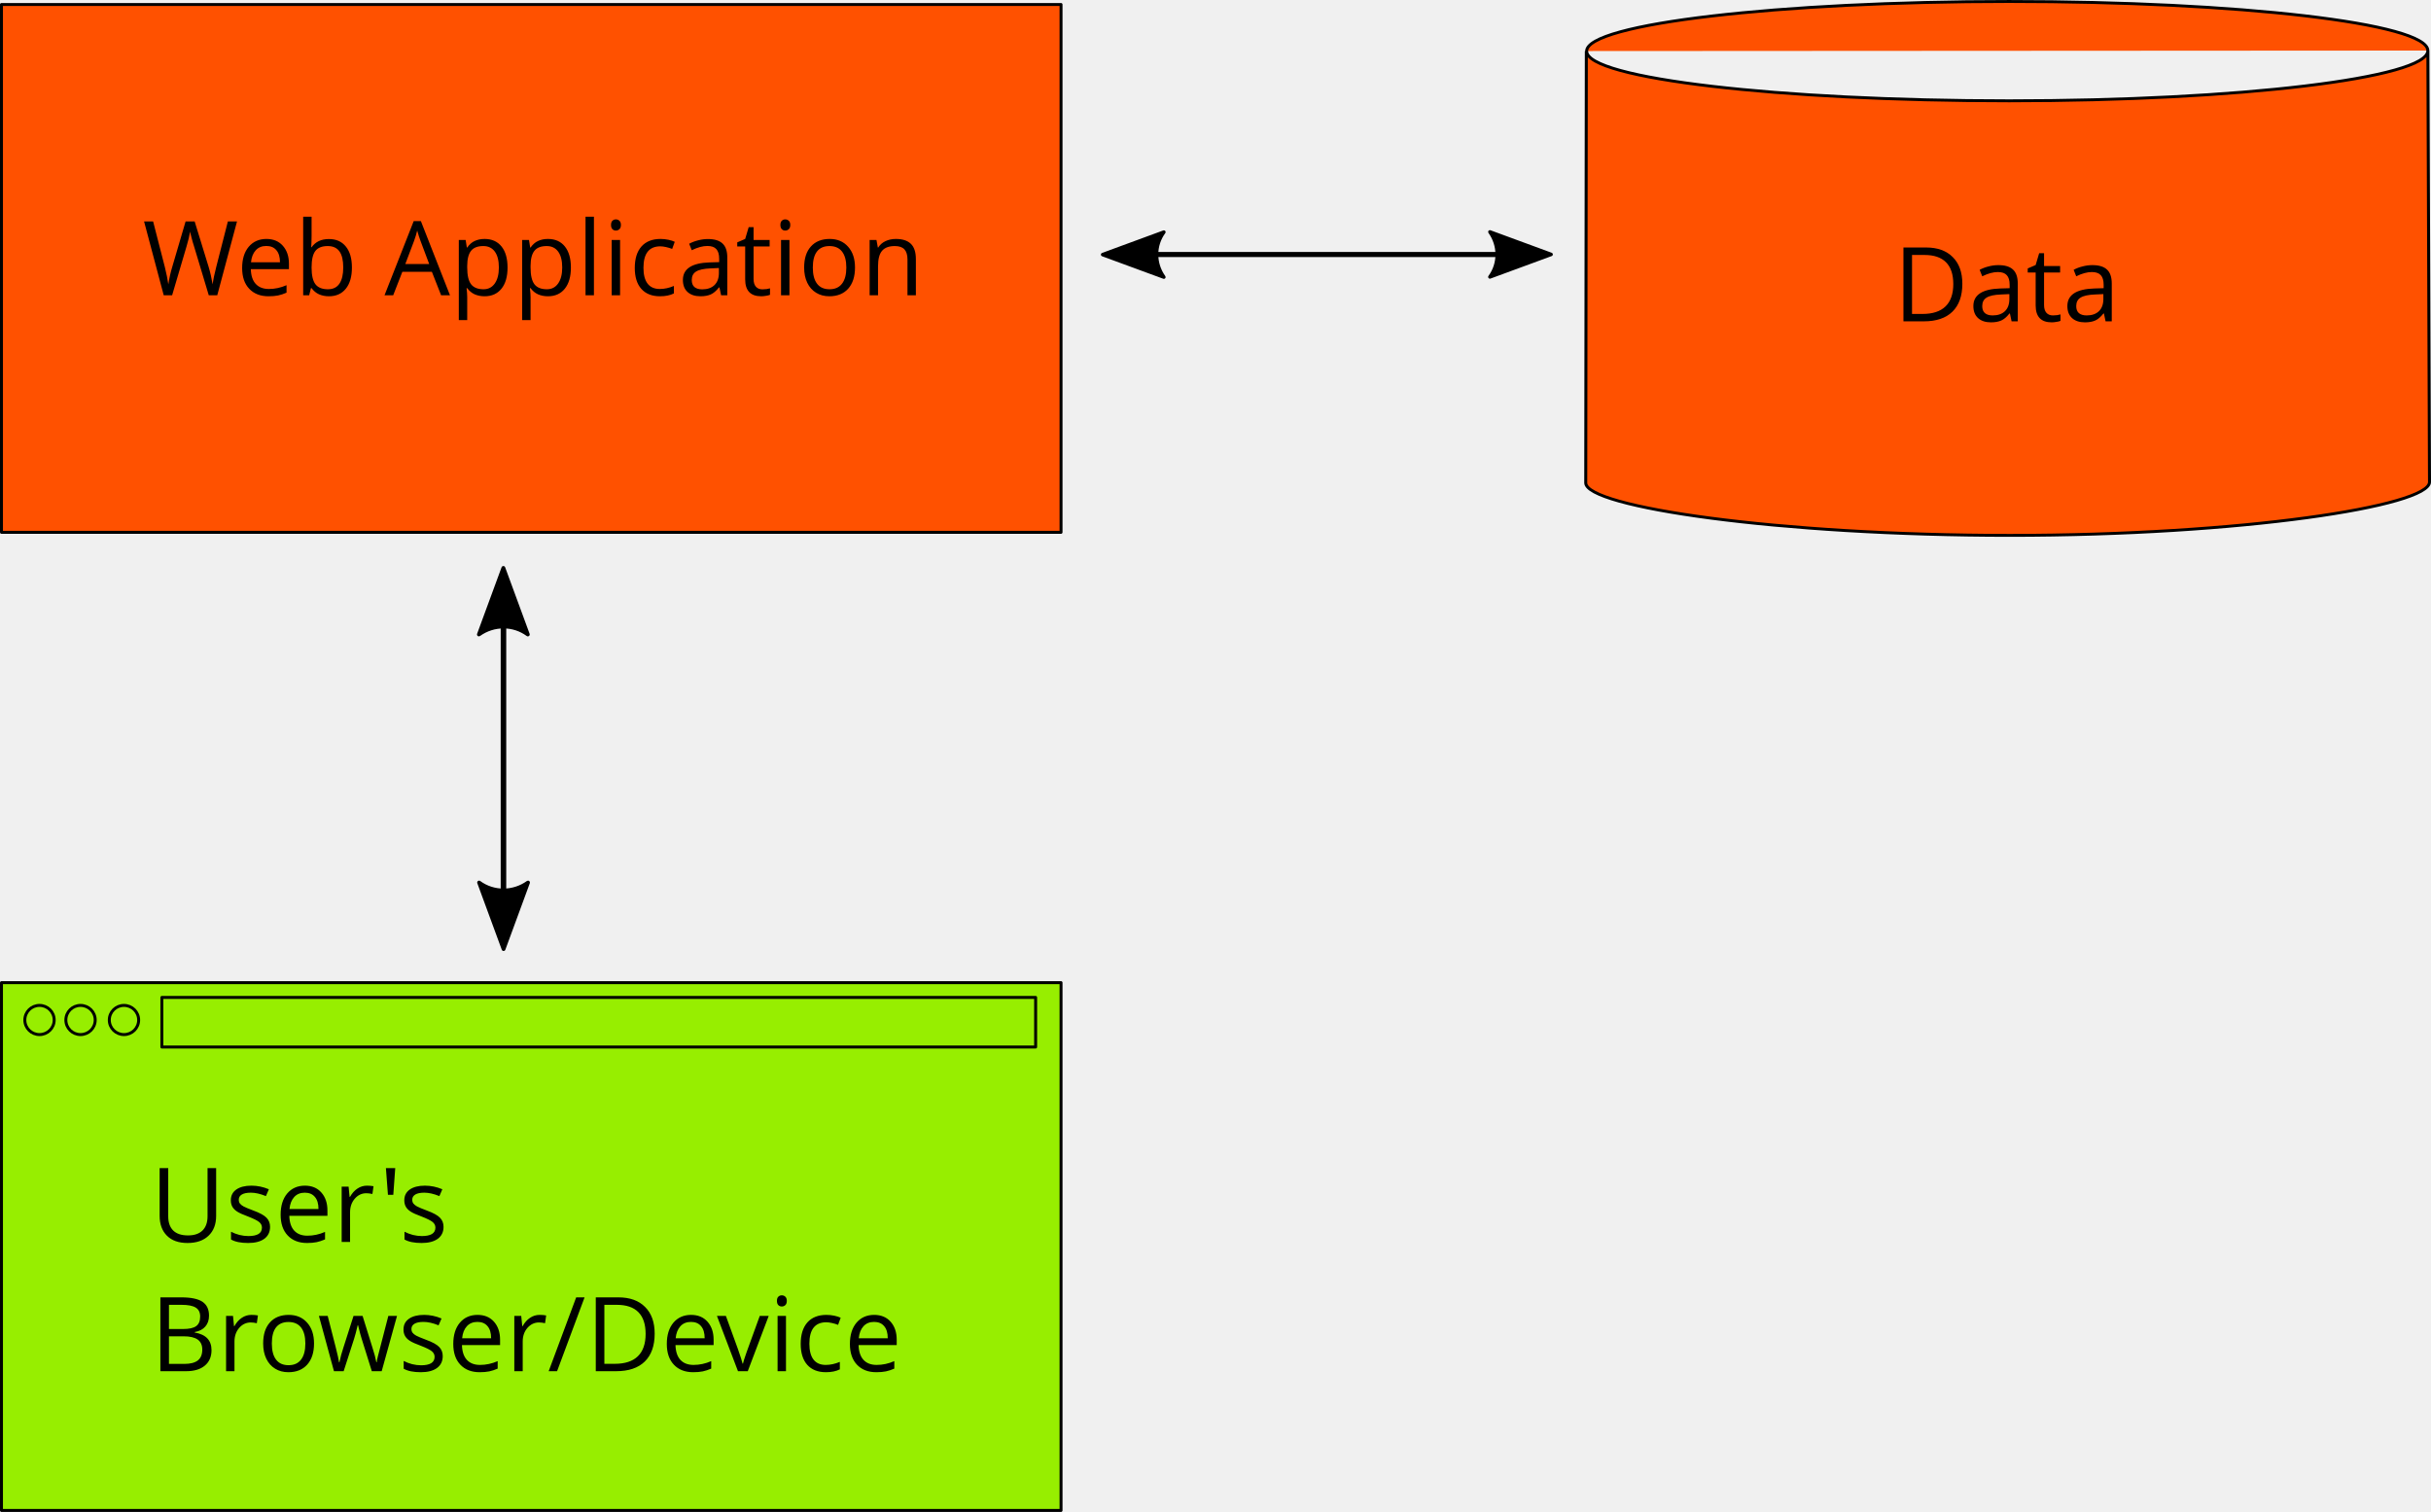
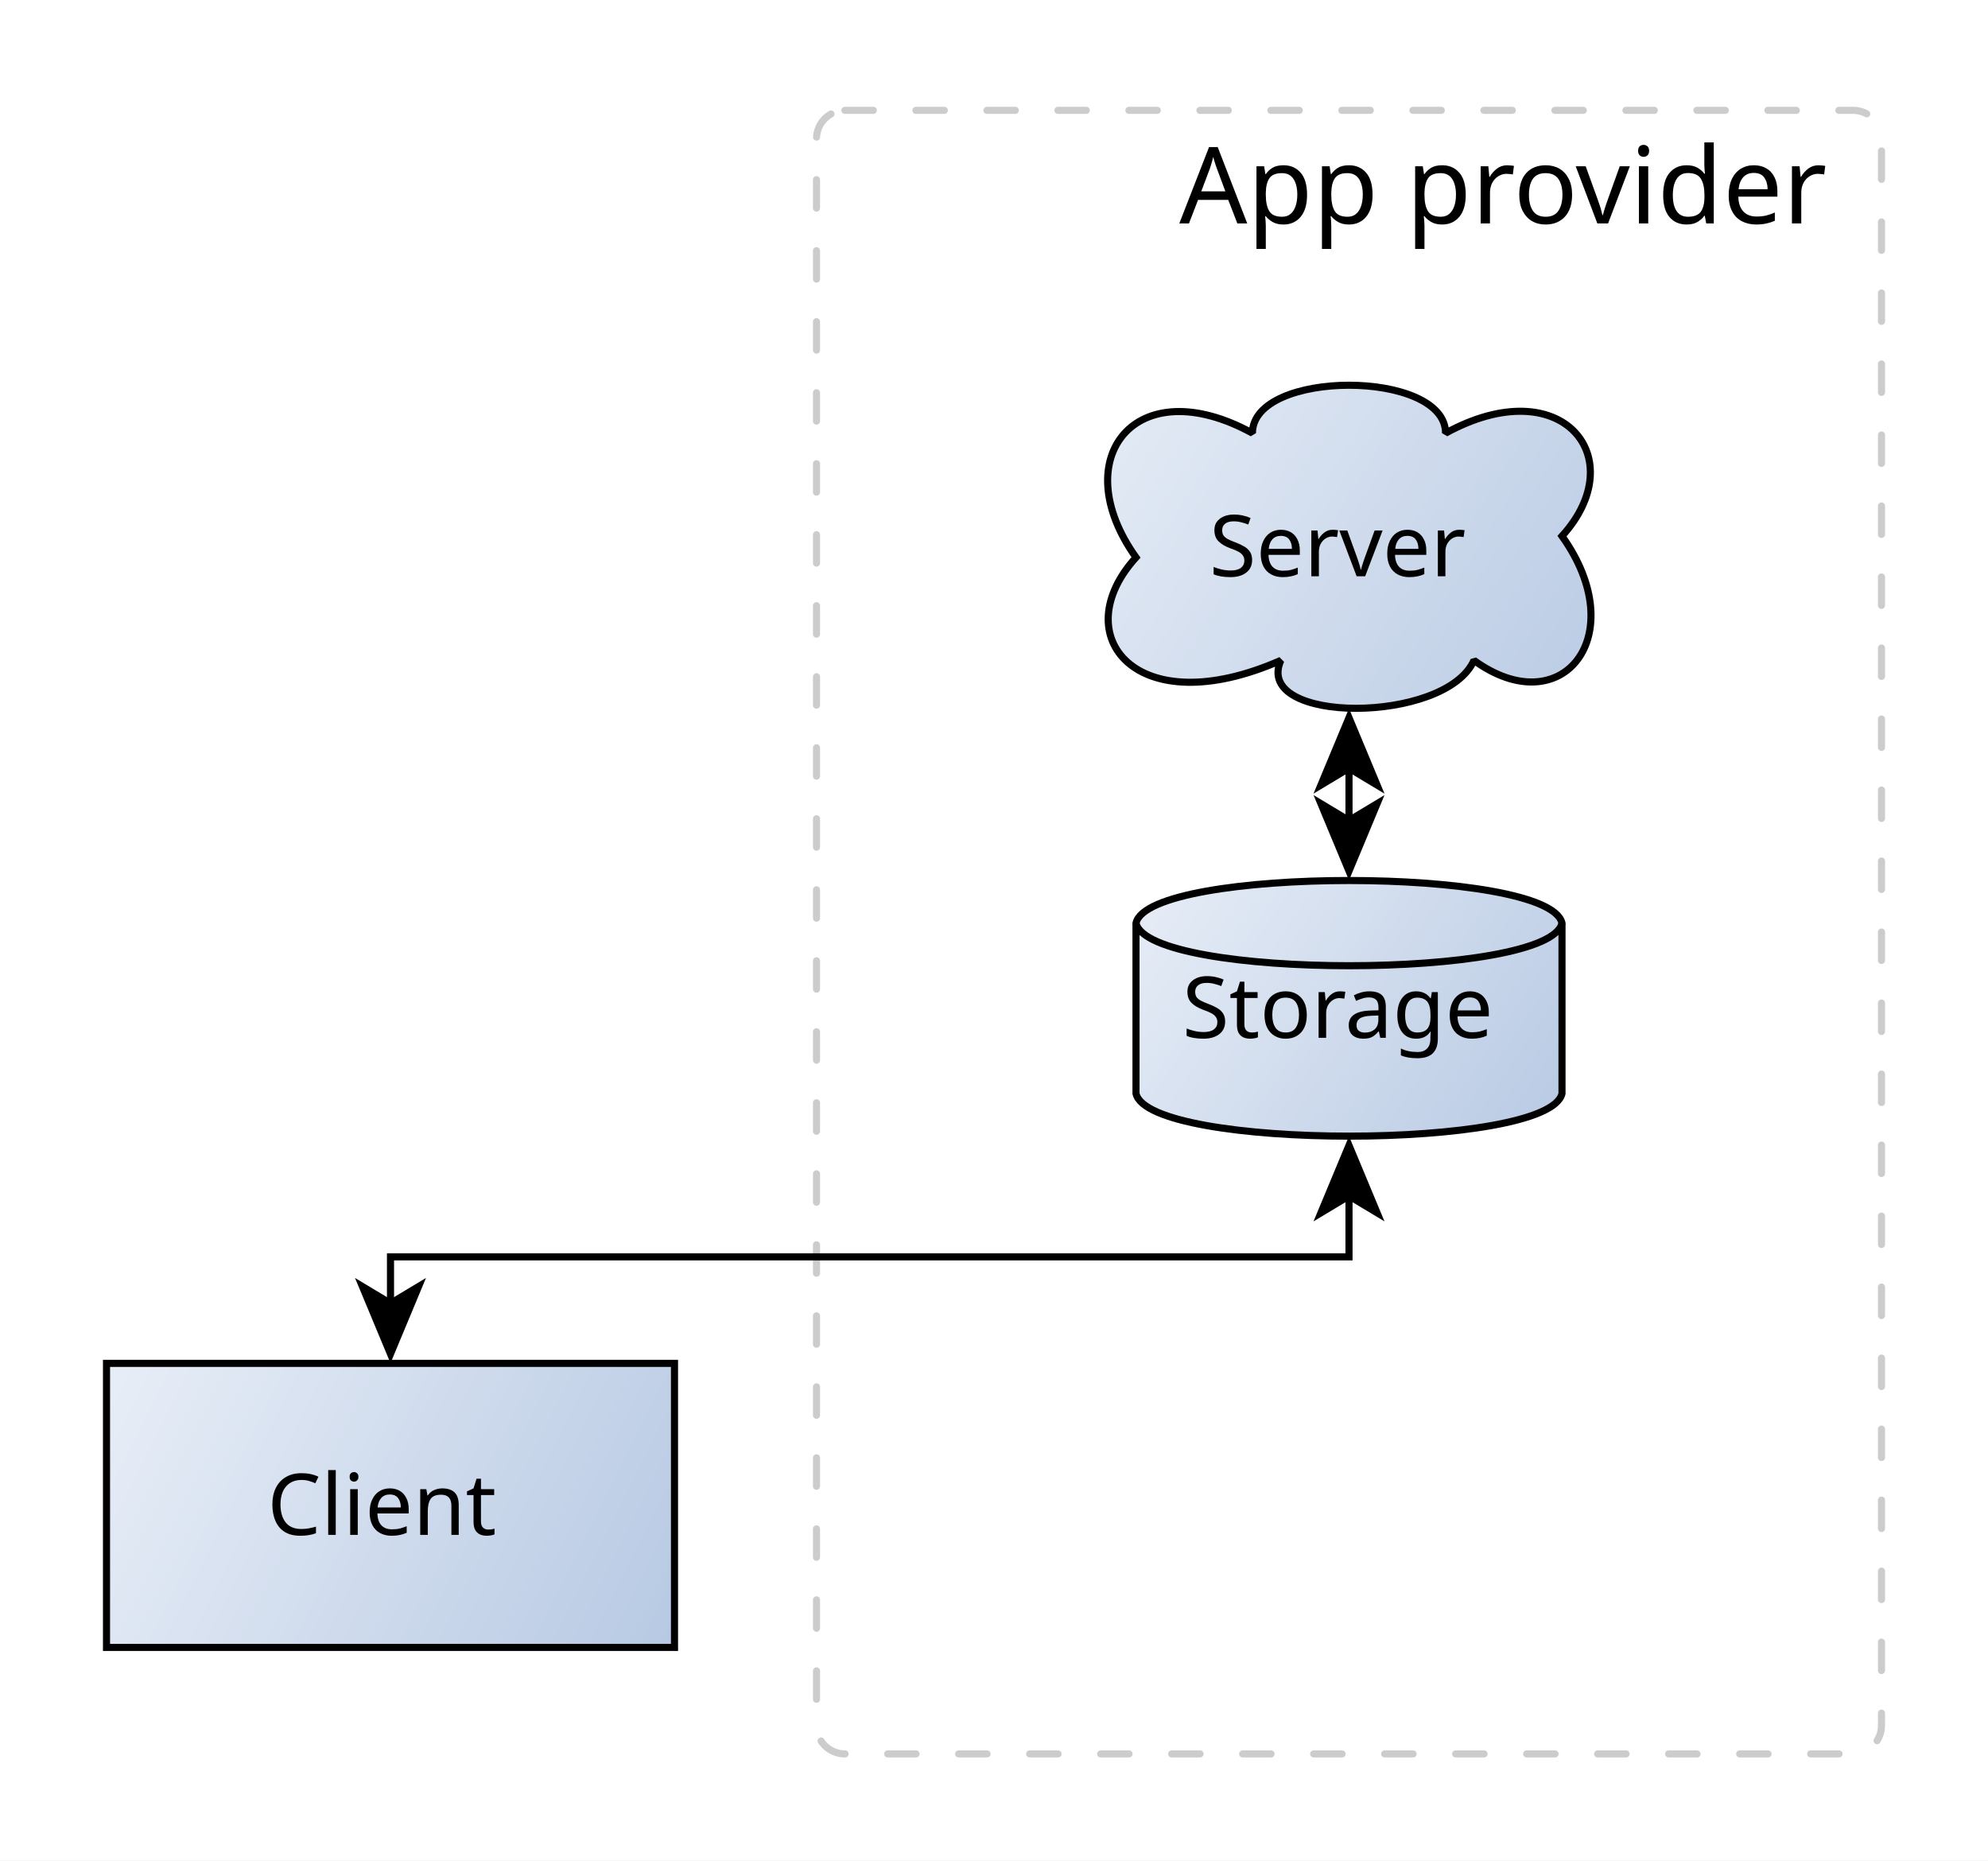
- <svg xmlns="http://www.w3.org/2000/svg" xmlns:ns1="http://www.openswatchbook.org/uri/2009/osb" xmlns:xlink="http://www.w3.org/1999/xlink" id="svg2" viewBox="0 0 411.492 255.935" height="72.23mm" width="116.13mm" version="1.1">
-   <defs id="defs4">
-     <linearGradient id="linearGradient9925" ns1:paint="solid">
-       <stop id="stop9927" stop-color="#ff5100" offset="0" />
-     </linearGradient>
-     <marker id="marker4847" refY="0" refX="0" overflow="visible" orient="auto">
-       <path id="path4849" stroke-linejoin="round" d="m8.719 4.034-10.926-4.018 10.926-4.018c-1.746 2.372-1.735 5.617-6e-7 8.035z" fill-rule="evenodd" transform="matrix(-1.1,0,0,-1.1,-1.1,0)" stroke="#000" stroke-width=".625" />
-     </marker>
-     <marker id="marker4789" refY="0" refX="0" overflow="visible" orient="auto">
-       <path id="path4791" stroke-linejoin="round" d="m8.719 4.034-10.926-4.018 10.926-4.018c-1.746 2.372-1.735 5.617-6e-7 8.035z" fill-rule="evenodd" transform="matrix(1.1,0,0,1.1,1.1,0)" stroke="#000" stroke-width=".625" />
-     </marker>
-     <marker id="Arrow2Lend" refY="0" refX="0" orient="auto" overflow="visible">
-       <path id="path4442" stroke-linejoin="round" d="m8.719 4.034-10.926-4.018 10.926-4.018c-1.746 2.372-1.735 5.617-6e-7 8.035z" fill-rule="evenodd" transform="matrix(-1.1,0,0,-1.1,-1.1,0)" stroke="#000" stroke-width=".625" />
-     </marker>
-     <marker id="marker4697" refY="0" refX="0" orient="auto" overflow="visible">
-       <path id="path4699" stroke-linejoin="round" d="m8.719 4.034-10.926-4.018 10.926-4.018c-1.746 2.372-1.735 5.617-6e-7 8.035z" fill-rule="evenodd" transform="matrix(1.1,0,0,1.1,1.1,0)" stroke="#000" stroke-width=".625" />
-     </marker>
-     <linearGradient id="linearGradient9917" y2="565.72" gradientUnits="userSpaceOnUse" y1="565.72" gradientTransform="translate(7.0711 -268.68)" x2="289.59" x1="109.74">
-       <stop id="stop9915" stop-color="#97ee00" offset="0" />
-     </linearGradient>
-     <linearGradient id="linearGradient9929" y2="400.14" xlink:href="#linearGradient9925" gradientUnits="userSpaceOnUse" y1="400.14" gradientTransform="translate(7.0711 -268.68)" x2="289.59" x1="109.74" />
-     <linearGradient id="linearGradient9935" y2="515.67" xlink:href="#linearGradient9925" gradientUnits="userSpaceOnUse" y1="515.67" x2="230.46" x1="16.507" />
-   </defs>
-   <g id="layer1" transform="translate(-116.81 -86.029)">
-     <path id="path4158-2" stroke-linejoin="round" d="m140.28 258.69a2.484 2.469 0 0 1 -2.484 2.469 2.484 2.469 0 0 1 -2.484 -2.469 2.484 2.469 0 0 1 2.484 -2.469 2.484 2.469 0 0 1 2.484 2.469zm-7.354 0a2.484 2.469 0 0 1 -2.484 2.469 2.484 2.469 0 0 1 -2.484 -2.469 2.484 2.469 0 0 1 2.484 -2.469 2.484 2.469 0 0 1 2.484 2.469zm-6.945 0a2.484 2.469 0 0 1 -2.484 2.469 2.484 2.469 0 0 1 -2.484 -2.469 2.484 2.469 0 0 1 2.484 -2.469 2.484 2.469 0 0 1 2.484 2.469zm18.229-3.822h147.9v8.4h-147.9zm-27.149-2.5h179.35v89.346h-179.35z" stroke="#000" stroke-linecap="round" stroke-width=".5" fill="url(#linearGradient9917)" />
-     <rect id="rect4136-6" stroke-linejoin="round" height="89.346" width="179.35" stroke="#000" stroke-linecap="round" y="86.791" x="117.06" stroke-width=".5" fill="url(#linearGradient9929)" />
-     <g id="g4325" transform="matrix(.6699 0 0 .64772 373.92 -202.54)" stroke-width=".759" fill="url(#linearGradient9935)">
-       <path id="path1934" stroke-linejoin="round" d="m229.66 458.75c0 7.166-47.748 13.111-105.8 13.111-58.056 0-106.75-5.816-106.75-12.982 0-7.166 48.693-12.982 106.75-12.982 58.056 0 105.8 5.687 105.8 12.853zm0.008-0.025 0.41 112.77c0 6.303-47.5 13.936-106.03 13.936-58.527 0-107.17-7.423-107.17-13.726l0.151-112.85" fill-rule="evenodd" stroke="#000" stroke-width=".759" fill="url(#linearGradient9935)" />
+ <svg xmlns="http://www.w3.org/2000/svg" fill-opacity="1" color-rendering="auto" color-interpolation="auto" stroke="black" text-rendering="auto" stroke-linecap="square" width="280" stroke-miterlimit="10" stroke-opacity="1" shape-rendering="auto" fill="black" stroke-dasharray="none" font-weight="normal" stroke-width="1" height="262" font-family="'Dialog'" font-style="normal" stroke-linejoin="miter" font-size="12px" stroke-dashoffset="0" image-rendering="auto">
+   <defs id="genericDefs" />
+   <g>
+     <defs id="defs1">
+       <linearGradient x1="165" gradientUnits="userSpaceOnUse" x2="225" y1="-110" y2="-70" id="linearGradient1" spreadMethod="reflect">
+         <stop stop-opacity="1" stop-color="rgb(232,238,247)" offset="0%" />
+         <stop stop-opacity="1" stop-color="rgb(183,201,227)" offset="100%" />
+       </linearGradient>
+       <linearGradient x1="155" gradientUnits="userSpaceOnUse" x2="235" y1="-180" y2="-130" id="linearGradient2" spreadMethod="reflect">
+         <stop stop-opacity="1" stop-color="rgb(232,238,247)" offset="0%" />
+         <stop stop-opacity="1" stop-color="rgb(183,201,227)" offset="100%" />
+       </linearGradient>
+       <linearGradient x1="20" gradientUnits="userSpaceOnUse" x2="100" y1="-40" y2="0" id="linearGradient3" spreadMethod="reflect">
+         <stop stop-opacity="1" stop-color="rgb(232,238,247)" offset="0%" />
+         <stop stop-opacity="1" stop-color="rgb(183,201,227)" offset="100%" />
+       </linearGradient>
+       <clipPath clipPathUnits="userSpaceOnUse" id="clipPath1">
+         <path d="M0 0 L280 0 L280 262 L0 262 L0 0 Z" />
+       </clipPath>
+       <clipPath clipPathUnits="userSpaceOnUse" id="clipPath2">
+         <path d="M5 -232 L285 -232 L285 30 L5 30 L5 -232 Z" />
+       </clipPath>
+     </defs>
+     <g fill="white" text-rendering="geometricPrecision" shape-rendering="geometricPrecision" transform="translate(-5,232)" stroke="white">
+       <rect x="5" width="280" height="262" y="-232" clip-path="url(#clipPath2)" stroke="none" />
    </g>
-     <text id="text4367" style="word-spacing:0px;letter-spacing:0px" xml:space="preserve" font-size="40px" line-height="125%" y="136.01" x="140.96" font-family="Sans" fill="#000000">
-       <tspan id="tspan4369" font-size="17.5px" y="136.01" x="140.96" font-family="'Open Sans'">Web Application</tspan>
-     </text>
-     <text id="text4367-4" style="word-spacing:0px;letter-spacing:0px" xml:space="preserve" font-size="40px" line-height="125%" y="140.424" x="437.285" font-family="Sans" fill="#000000">
-       <tspan id="tspan4389" font-size="17.5px" y="140.424" x="437.285" font-family="'Open Sans'">Data</tspan>
-     </text>
-     <text id="text4367-40" style="word-spacing:0px;letter-spacing:0px" xml:space="preserve" font-size="17.5px" line-height="125%" y="296.264" x="142.237" font-family="'Open Sans'" fill="#000000">
-       <tspan id="tspan4369-5" y="296.264" x="142.237">User's</tspan>
-       <tspan id="tspan6317" y="318.139" x="142.237">Browser/Device</tspan>
-     </text>
-     <path id="path4415" marker-end="url(#Arrow2Lend)" d="m304.6 129.11h73.618" marker-start="url(#marker4697)" stroke="#000" stroke-width=".862px" fill="none" />
-     <path id="path4781" marker-end="url(#marker4847)" d="m202.03 183.41v62.03" marker-start="url(#marker4789)" stroke="#000" stroke-width=".937px" fill="none" />
+     <g fill="white" text-rendering="geometricPrecision" shape-rendering="geometricPrecision" transform="matrix(1,0,0,1,-5,232)" stroke="white">
+       <rect x="120" y="-216.461" clip-path="url(#clipPath2)" width="150" rx="4" ry="4" height="231.461" stroke="none" />
+       <rect x="120" width="150" height="21.461" y="-216.461" clip-path="url(#clipPath2)" stroke="none" />
+     </g>
+     <g font-size="15px" stroke-linecap="butt" transform="matrix(1,0,0,1,-5,232)" text-rendering="geometricPrecision" font-family="sans-serif" shape-rendering="geometricPrecision" stroke-miterlimit="1.45">
+       <text x="171.101" xml:space="preserve" y="-200.538" clip-path="url(#clipPath2)" stroke="none">App provider</text>
+     </g>
+     <g stroke-linecap="round" transform="matrix(1,0,0,1,-5,232)" fill="rgb(204,204,204)" text-rendering="geometricPrecision" shape-rendering="geometricPrecision" stroke-dasharray="4,3,0,3" stroke="rgb(204,204,204)" stroke-miterlimit="1.45">
+       <rect x="120" y="-216.461" clip-path="url(#clipPath2)" fill="none" width="150" rx="4" ry="4" height="231.461" />
+     </g>
+     <g fill="url(#linearGradient1)" text-rendering="geometricPrecision" shape-rendering="geometricPrecision" transform="matrix(1,0,0,1,-5,232)" stroke="url(#linearGradient1)">
+       <path d="M165 -102 C166.8 -110 223.2 -110 225 -102 L225 -78 C223.2 -70 166.8 -70 165 -78 Z" clip-path="url(#clipPath2)" stroke="none" />
+     </g>
+     <g text-rendering="geometricPrecision" stroke-miterlimit="1.45" shape-rendering="geometricPrecision" transform="matrix(1,0,0,1,-5,232)" stroke-linecap="butt">
+       <path fill="none" d="M165 -102 C166.8 -110 223.2 -110 225 -102 L225 -78 C223.2 -70 166.8 -70 165 -78 Z" clip-path="url(#clipPath2)" />
+       <path fill="none" d="M225 -102 C223.2 -94 166.8 -94 165 -102" clip-path="url(#clipPath2)" />
+       <text x="171.524" xml:space="preserve" y="-85.846" font-family="sans-serif" clip-path="url(#clipPath2)" stroke="none">Storage</text>
+     </g>
+     <g fill="url(#linearGradient2)" text-rendering="geometricPrecision" shape-rendering="geometricPrecision" transform="matrix(1,0,0,1,-5,232)" stroke="url(#linearGradient2)">
+       <path d="M165 -153.5 C155 -167.5 165 -180 181.4 -171 C181.4 -180 208.6 -180 208.6 -171 C225 -180 235 -167.5 225 -156.5 C235 -142.5 225 -130 212.6 -139 C208.6 -130 181.4 -130 185.4 -139 C165 -130 155 -142.5 165 -153.5 Z" clip-path="url(#clipPath2)" stroke="none" />
+     </g>
+     <g text-rendering="geometricPrecision" stroke-miterlimit="1.45" shape-rendering="geometricPrecision" transform="matrix(1,0,0,1,-5,232)" stroke-linecap="butt">
+       <path fill="none" d="M165 -153.5 C155 -167.5 165 -180 181.4 -171 C181.4 -180 208.6 -180 208.6 -171 C225 -180 235 -167.5 225 -156.5 C235 -142.5 225 -130 212.6 -139 C208.6 -130 181.4 -130 185.4 -139 C165 -130 155 -142.5 165 -153.5 Z" clip-path="url(#clipPath2)" />
+       <text x="175.324" xml:space="preserve" y="-150.846" font-family="sans-serif" clip-path="url(#clipPath2)" stroke="none">Server</text>
+     </g>
+     <g fill="url(#linearGradient3)" text-rendering="geometricPrecision" shape-rendering="geometricPrecision" transform="matrix(1,0,0,1,-5,232)" stroke="url(#linearGradient3)">
+       <path d="M20 -40 L100 -40 L100 0 L20 0 Z" clip-path="url(#clipPath2)" stroke="none" />
+     </g>
+     <g text-rendering="geometricPrecision" stroke-miterlimit="1.45" shape-rendering="geometricPrecision" transform="matrix(1,0,0,1,-5,232)" stroke-linecap="butt">
+       <path fill="none" d="M20 -40 L100 -40 L100 0 L20 0 Z" clip-path="url(#clipPath2)" />
+       <text x="42.63" xml:space="preserve" y="-15.846" font-family="sans-serif" clip-path="url(#clipPath2)" stroke="none">Client</text>
+     </g>
+     <g text-rendering="geometricPrecision" stroke-miterlimit="1.45" shape-rendering="geometricPrecision" transform="matrix(1,0,0,1,-5,232)" stroke-linecap="butt">
+       <path fill="none" d="M195 -116.031 L195 -124.234" clip-path="url(#clipPath2)" />
+       <path d="M195 -108.031 L200 -120.031 L195 -117.031 L190 -120.031 Z" clip-path="url(#clipPath2)" stroke="none" />
+       <path d="M195 -132.234 L190 -120.234 L195 -123.234 L200 -120.234 Z" clip-path="url(#clipPath2)" stroke="none" />
+       <path fill="none" d="M60 -48.029 L60 -55 L195 -55 L195 -63.998" clip-path="url(#clipPath2)" />
+       <path d="M60 -40.029 L65 -52.029 L60 -49.029 L55 -52.029 Z" clip-path="url(#clipPath2)" stroke="none" />
+       <path d="M195 -71.998 L190 -59.998 L195 -62.998 L200 -59.998 Z" clip-path="url(#clipPath2)" stroke="none" />
+     </g>
  </g>
</svg>
